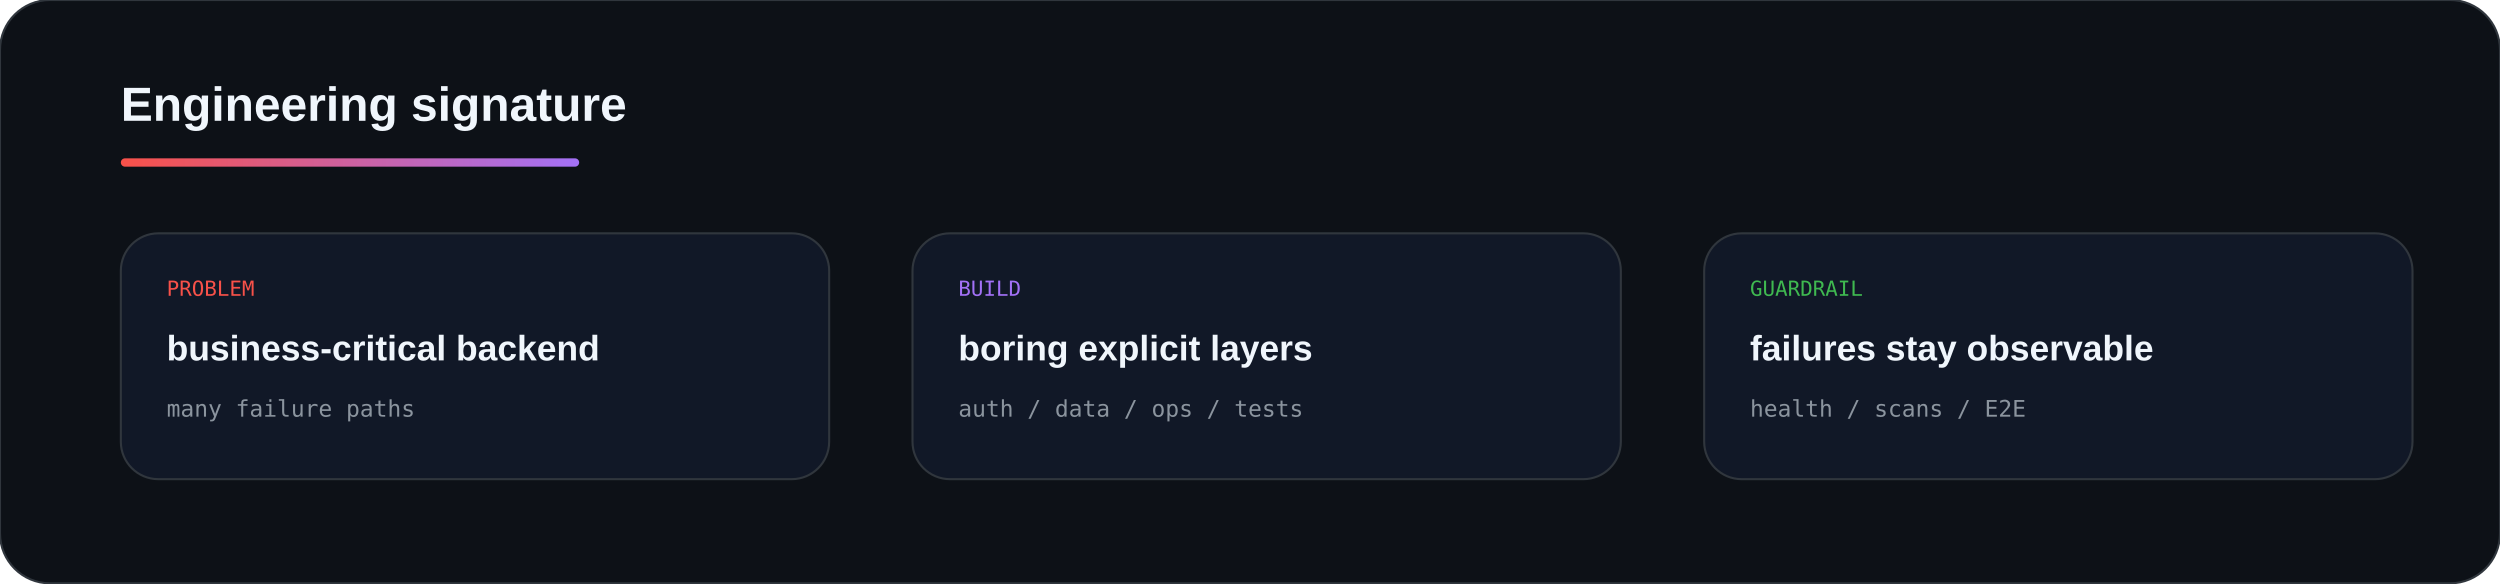
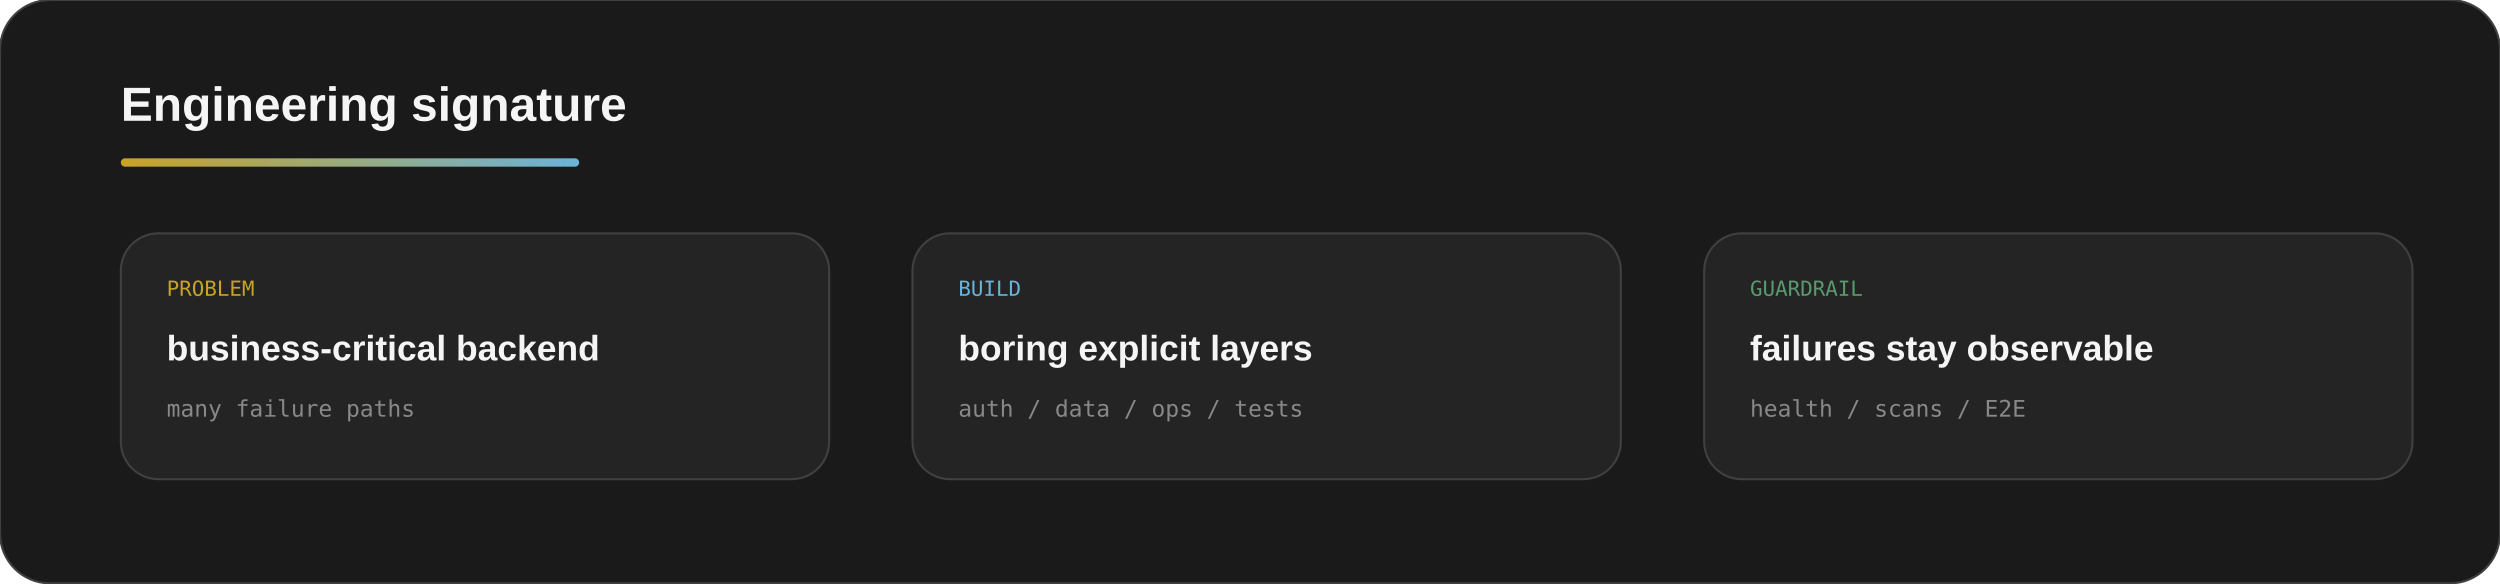
<svg xmlns="http://www.w3.org/2000/svg" width="1200" height="280" viewBox="0 0 1200 280">
  <defs>
    <linearGradient id="g" x1="0" y1="0" x2="1" y2="0">
-       <stop stop-color="#f85149" />
-       <stop offset="1" stop-color="#a371f7" />
+       <stop stop-color="#c9a227" />
+       <stop offset="1" stop-color="#6bb3d9" />
    </linearGradient>
  </defs>
-   <rect width="1200" height="280" rx="24" fill="#0d1117" stroke="#30363d" />
-   <text x="58" y="58" fill="#f0f6fc" font-family="Arial" font-size="23" font-weight="700">Engineering signature</text>
+   <rect width="1200" height="280" rx="24" fill="#1a1a1a" stroke="#404040" />
+   <text x="58" y="58" fill="#f5f5f5" font-family="Arial" font-size="23" font-weight="700">Engineering signature</text>
  <rect x="58" y="76" width="220" height="4" rx="2" fill="url(#g)" />
  <g transform="translate(58 112)">
-     <rect width="340" height="118" rx="18" fill="#111827" stroke="#30363d" />
-     <text x="22" y="30" fill="#f85149" font-family="monospace" font-size="10">PROBLEM</text>
-     <text x="22" y="61" fill="#f0f6fc" font-family="Arial" font-size="17" font-weight="700">business-critical backend</text>
-     <text x="22" y="88" fill="#8b949e" font-family="monospace" font-size="11">many failure paths</text>
+     <rect width="340" height="118" rx="18" fill="#242424" stroke="#404040" />
+     <text x="22" y="30" fill="#c9a227" font-family="monospace" font-size="10">PROBLEM</text>
+     <text x="22" y="61" fill="#f5f5f5" font-family="Arial" font-size="17" font-weight="700">business-critical backend</text>
+     <text x="22" y="88" fill="#888888" font-family="monospace" font-size="11">many failure paths</text>
  </g>
  <g transform="translate(438 112)">
-     <rect width="340" height="118" rx="18" fill="#111827" stroke="#30363d" />
-     <text x="22" y="30" fill="#a371f7" font-family="monospace" font-size="10">BUILD</text>
-     <text x="22" y="61" fill="#f0f6fc" font-family="Arial" font-size="17" font-weight="700">boring explicit layers</text>
-     <text x="22" y="88" fill="#8b949e" font-family="monospace" font-size="11">auth / data / ops / tests</text>
+     <rect width="340" height="118" rx="18" fill="#242424" stroke="#404040" />
+     <text x="22" y="30" fill="#6bb3d9" font-family="monospace" font-size="10">BUILD</text>
+     <text x="22" y="61" fill="#f5f5f5" font-family="Arial" font-size="17" font-weight="700">boring explicit layers</text>
+     <text x="22" y="88" fill="#888888" font-family="monospace" font-size="11">auth / data / ops / tests</text>
  </g>
  <g transform="translate(818 112)">
-     <rect width="340" height="118" rx="18" fill="#111827" stroke="#30363d" />
-     <text x="22" y="30" fill="#3fb950" font-family="monospace" font-size="10">GUARDRAIL</text>
-     <text x="22" y="61" fill="#f0f6fc" font-family="Arial" font-size="17" font-weight="700">failures stay observable</text>
-     <text x="22" y="88" fill="#8b949e" font-family="monospace" font-size="11">health / scans / E2E</text>
+     <rect width="340" height="118" rx="18" fill="#242424" stroke="#404040" />
+     <text x="22" y="30" fill="#5a9a6e" font-family="monospace" font-size="10">GUARDRAIL</text>
+     <text x="22" y="61" fill="#f5f5f5" font-family="Arial" font-size="17" font-weight="700">failures stay observable</text>
+     <text x="22" y="88" fill="#888888" font-family="monospace" font-size="11">health / scans / E2E</text>
  </g>
</svg>
